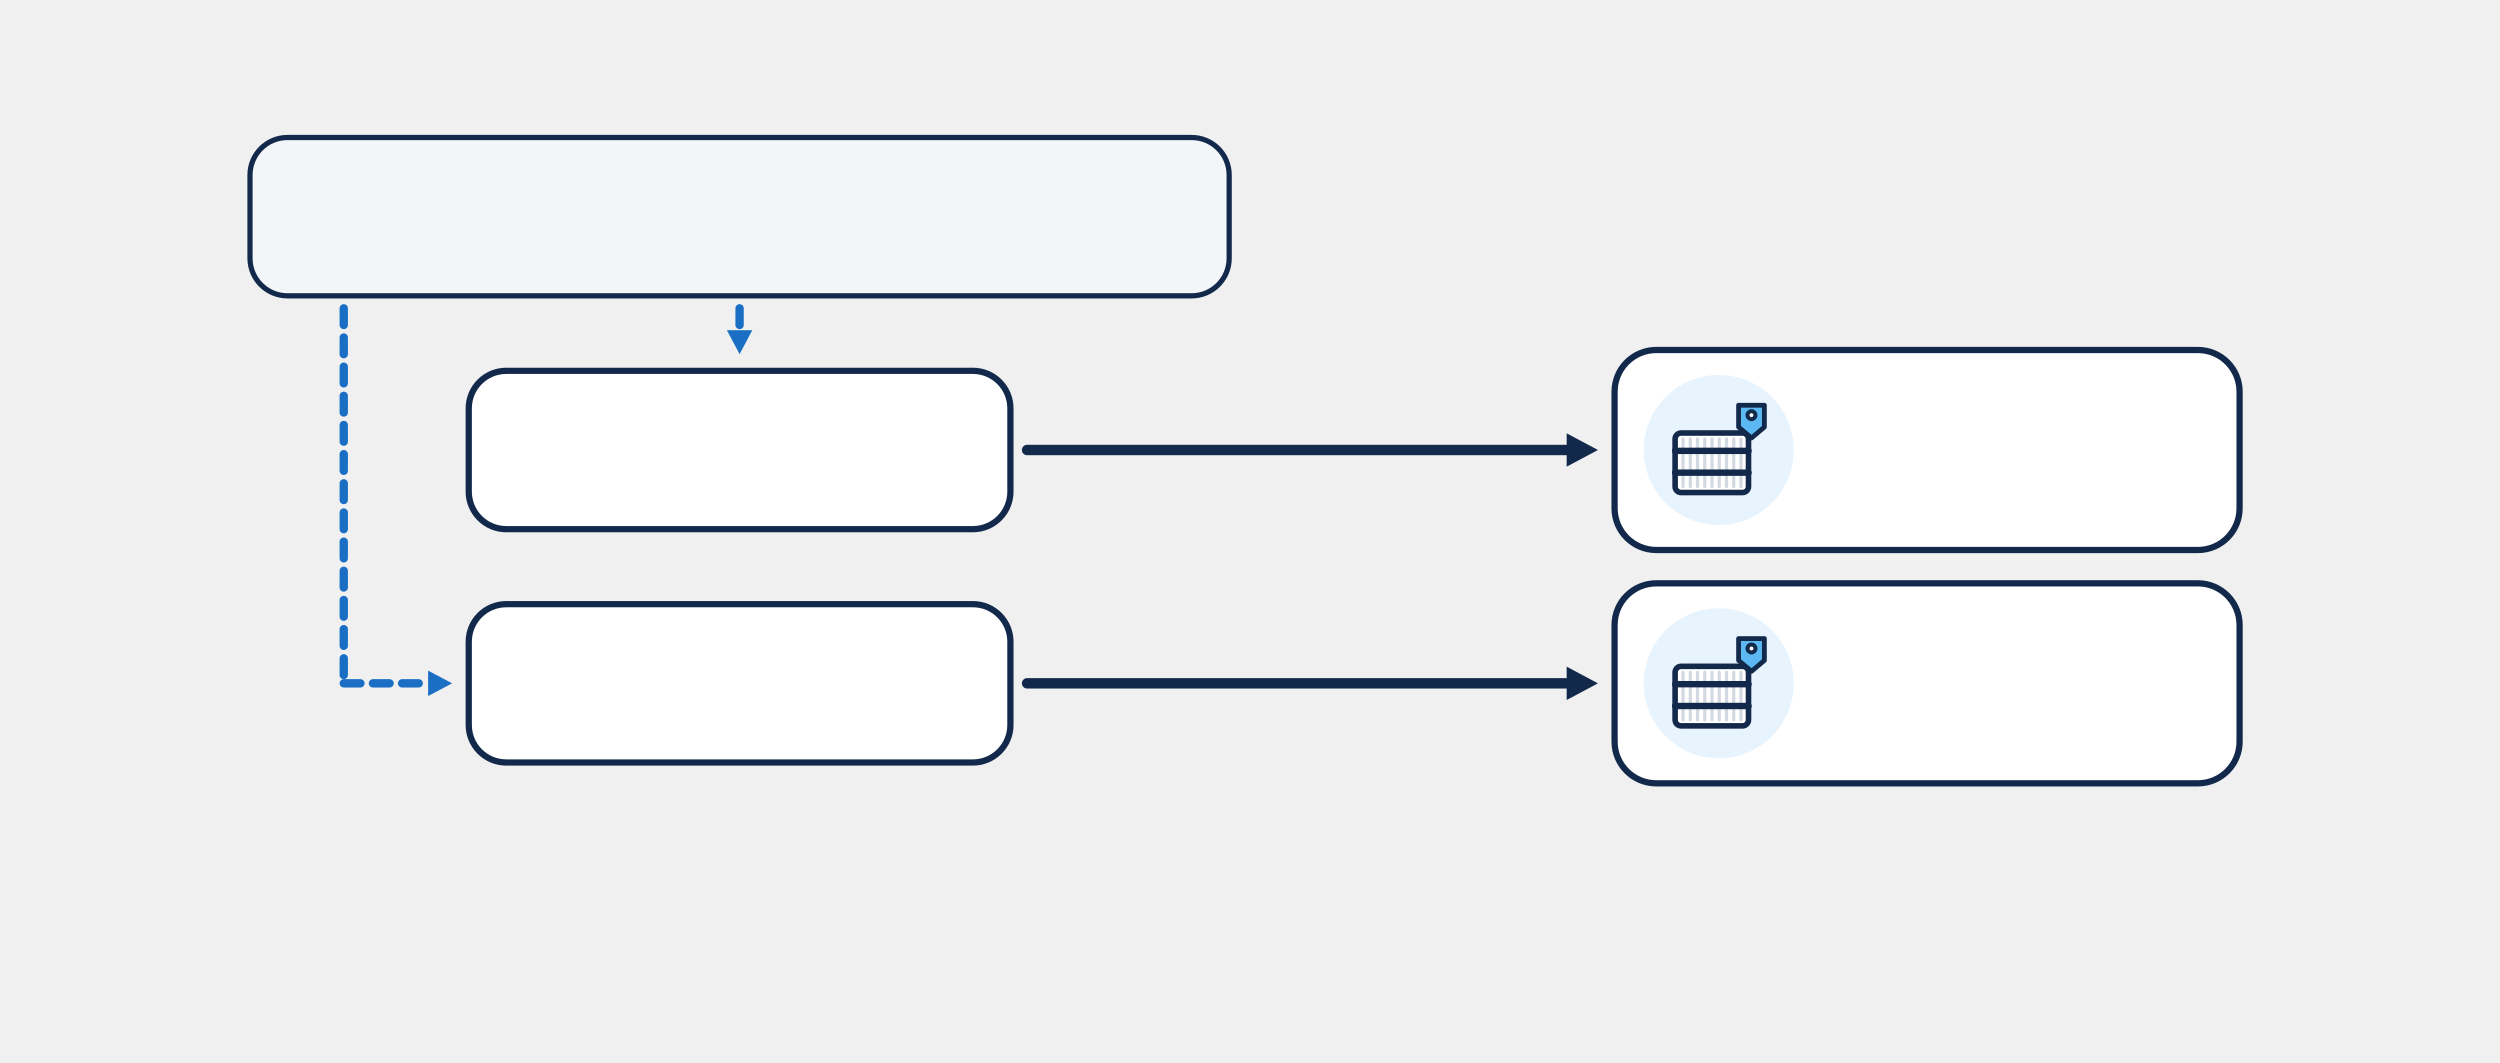
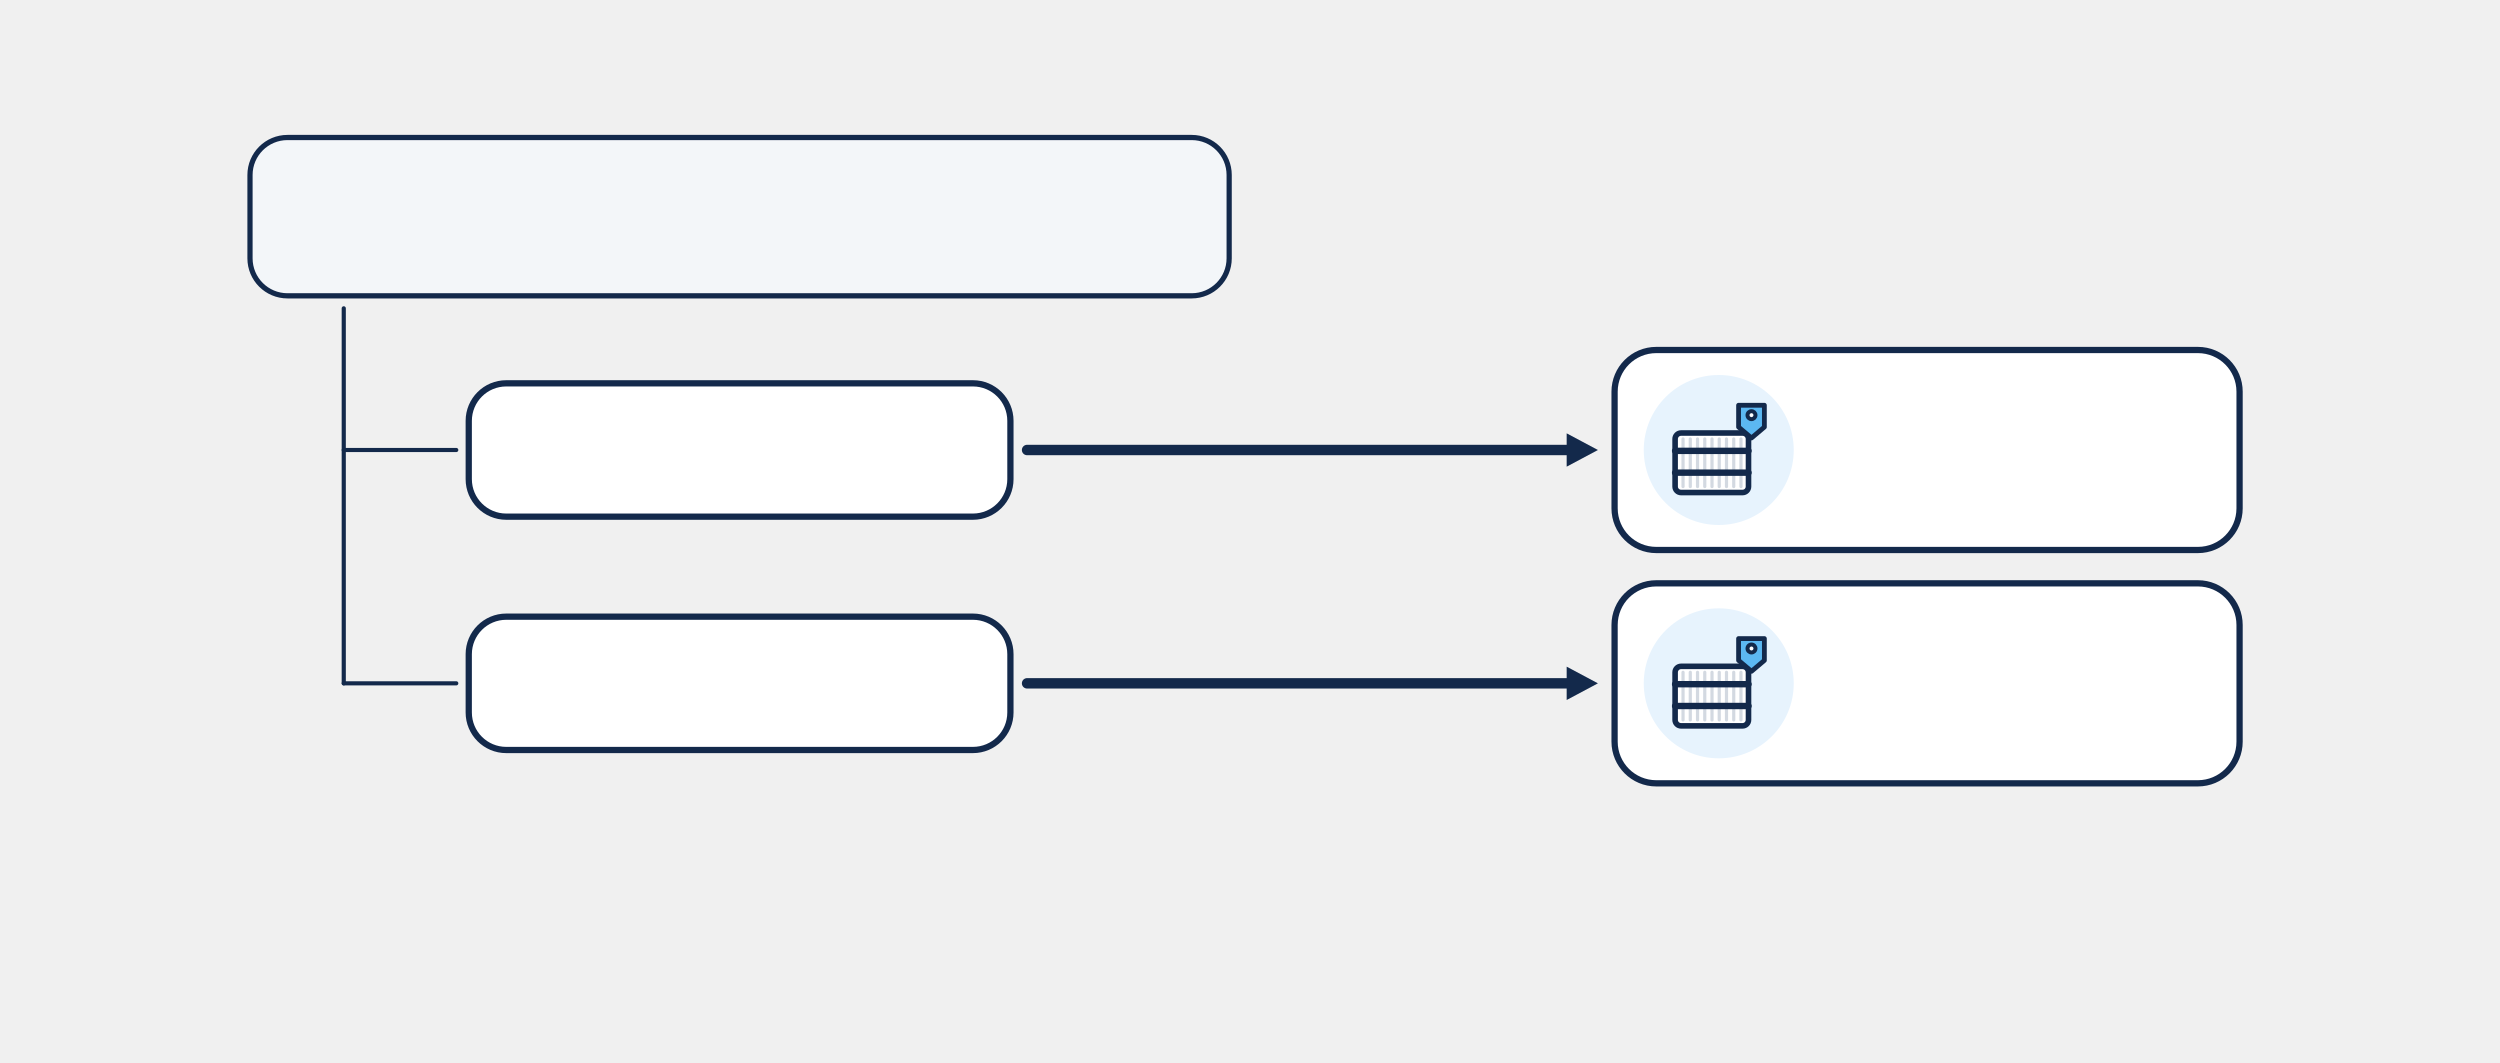
<svg xmlns="http://www.w3.org/2000/svg" viewBox="0 0 1200 510" width="1200" height="510">
  <g transform="translate(0 66)">
    <rect x="120" y="0" width="470" height="76" rx="18" ry="18" fill="#F3F6F9" stroke="#13294B" stroke-width="2.5" stroke-linecap="round" stroke-linejoin="round" />
-     <line x1="355.0" y1="82.0" x2="355.0" y2="90.0" stroke="#1A6FC4" stroke-width="4" fill="none" stroke-linecap="round" stroke-linejoin="round" />
-     <polygon points="355.0,104.0 348.9,92.5 361.1,92.5" fill="#1A6FC4" stroke="none" stroke-width="0" stroke-linecap="round" stroke-linejoin="round" />
-     <line x1="165.0" y1="82.0" x2="165.0" y2="90.0" stroke="#1A6FC4" stroke-width="4" fill="none" stroke-linecap="round" stroke-linejoin="round" />
-     <line x1="165.0" y1="96.0" x2="165.0" y2="104.0" stroke="#1A6FC4" stroke-width="4" fill="none" stroke-linecap="round" stroke-linejoin="round" />
-     <line x1="165.0" y1="110.0" x2="165.0" y2="118.0" stroke="#1A6FC4" stroke-width="4" fill="none" stroke-linecap="round" stroke-linejoin="round" />
-     <line x1="165.0" y1="124.0" x2="165.0" y2="132.0" stroke="#1A6FC4" stroke-width="4" fill="none" stroke-linecap="round" stroke-linejoin="round" />
-     <line x1="165.0" y1="138.0" x2="165.0" y2="146.0" stroke="#1A6FC4" stroke-width="4" fill="none" stroke-linecap="round" stroke-linejoin="round" />
-     <line x1="165.0" y1="152.0" x2="165.0" y2="160.0" stroke="#1A6FC4" stroke-width="4" fill="none" stroke-linecap="round" stroke-linejoin="round" />
-     <line x1="165.0" y1="166.0" x2="165.0" y2="174.0" stroke="#1A6FC4" stroke-width="4" fill="none" stroke-linecap="round" stroke-linejoin="round" />
-     <line x1="165.0" y1="180.0" x2="165.0" y2="188.0" stroke="#1A6FC4" stroke-width="4" fill="none" stroke-linecap="round" stroke-linejoin="round" />
-     <line x1="165.0" y1="194.0" x2="165.0" y2="202.0" stroke="#1A6FC4" stroke-width="4" fill="none" stroke-linecap="round" stroke-linejoin="round" />
-     <line x1="165.0" y1="208.0" x2="165.0" y2="216.0" stroke="#1A6FC4" stroke-width="4" fill="none" stroke-linecap="round" stroke-linejoin="round" />
-     <line x1="165.0" y1="222.0" x2="165.0" y2="230.0" stroke="#1A6FC4" stroke-width="4" fill="none" stroke-linecap="round" stroke-linejoin="round" />
-     <line x1="165.0" y1="236.0" x2="165.0" y2="244.0" stroke="#1A6FC4" stroke-width="4" fill="none" stroke-linecap="round" stroke-linejoin="round" />
-     <line x1="165.0" y1="250.0" x2="165.0" y2="258.0" stroke="#1A6FC4" stroke-width="4" fill="none" stroke-linecap="round" stroke-linejoin="round" />
-     <line x1="165.0" y1="262.0" x2="173.0" y2="262.0" stroke="#1A6FC4" stroke-width="4" fill="none" stroke-linecap="round" stroke-linejoin="round" />
-     <line x1="179.0" y1="262.0" x2="187.0" y2="262.0" stroke="#1A6FC4" stroke-width="4" fill="none" stroke-linecap="round" stroke-linejoin="round" />
-     <line x1="193.0" y1="262.0" x2="201.0" y2="262.0" stroke="#1A6FC4" stroke-width="4" fill="none" stroke-linecap="round" stroke-linejoin="round" />
-     <polygon points="217.0,262.0 205.5,268.1 205.5,255.9" fill="#1A6FC4" stroke="none" stroke-width="0" stroke-linecap="round" stroke-linejoin="round" />
-     <rect x="225" y="112" width="260" height="76" rx="18" ry="18" fill="#FFFFFF" stroke="#13294B" stroke-width="3" stroke-linecap="round" stroke-linejoin="round" />
+     <line x1="165" y1="82" x2="165" y2="262" stroke="#13294B" stroke-width="2" fill="none" stroke-linecap="round" stroke-linejoin="round" />
+     <line x1="165" y1="150" x2="219" y2="150" stroke="#13294B" stroke-width="2" fill="none" stroke-linecap="round" stroke-linejoin="round" />
+     <line x1="165" y1="262" x2="219" y2="262" stroke="#13294B" stroke-width="2" fill="none" stroke-linecap="round" stroke-linejoin="round" />
+     <rect x="225" y="118" width="260" height="64" rx="18" ry="18" fill="#FFFFFF" stroke="#13294B" stroke-width="3" stroke-linecap="round" stroke-linejoin="round" />
    <path d="M 493.0,150.0 L 755.1,150.0" stroke="#13294B" stroke-width="5" fill="none" stroke-linecap="round" stroke-linejoin="round" />
    <polygon points="767.0,150.0 752.0,158.0 752.0,142.0" fill="#13294B" stroke="none" stroke-width="0" stroke-linecap="round" stroke-linejoin="round" />
    <rect x="775.0" y="102.0" width="300" height="96" rx="20" ry="20" fill="#FFFFFF" stroke="#13294B" stroke-width="3" stroke-linecap="round" stroke-linejoin="round" />
    <circle cx="825.0" cy="150" r="36.0" fill="#E7F3FD" stroke="none" stroke-width="0" stroke-linecap="round" stroke-linejoin="round" />
    <g transform="translate(825.0 152.3226) scale(0.476129)">
      <rect x="-44" y="-22" width="74" height="60" rx="6" ry="6" fill="#FFFFFF" stroke="#13294B" stroke-width="5.65" stroke-linecap="round" stroke-linejoin="round" />
      <line x1="-36.0" y1="-16" x2="-36.0" y2="32" stroke="#D3D9E1" stroke-width="3.23" fill="none" stroke-linecap="round" stroke-linejoin="round" />
      <line x1="-28.7" y1="-16" x2="-28.7" y2="32" stroke="#D3D9E1" stroke-width="3.23" fill="none" stroke-linecap="round" stroke-linejoin="round" />
      <line x1="-21.4" y1="-16" x2="-21.4" y2="32" stroke="#D3D9E1" stroke-width="3.23" fill="none" stroke-linecap="round" stroke-linejoin="round" />
      <line x1="-14.1" y1="-16" x2="-14.1" y2="32" stroke="#D3D9E1" stroke-width="3.23" fill="none" stroke-linecap="round" stroke-linejoin="round" />
      <line x1="-6.8" y1="-16" x2="-6.8" y2="32" stroke="#D3D9E1" stroke-width="3.23" fill="none" stroke-linecap="round" stroke-linejoin="round" />
      <line x1="0.5" y1="-16" x2="0.5" y2="32" stroke="#D3D9E1" stroke-width="3.23" fill="none" stroke-linecap="round" stroke-linejoin="round" />
      <line x1="7.8" y1="-16" x2="7.8" y2="32" stroke="#D3D9E1" stroke-width="3.23" fill="none" stroke-linecap="round" stroke-linejoin="round" />
      <line x1="15.1" y1="-16" x2="15.1" y2="32" stroke="#D3D9E1" stroke-width="3.23" fill="none" stroke-linecap="round" stroke-linejoin="round" />
      <line x1="22.4" y1="-16" x2="22.4" y2="32" stroke="#D3D9E1" stroke-width="3.23" fill="none" stroke-linecap="round" stroke-linejoin="round" />
      <line x1="-44" y1="-4" x2="30" y2="-4" stroke="#13294B" stroke-width="6.46" fill="none" stroke-linecap="round" stroke-linejoin="round" />
      <line x1="-44" y1="18" x2="30" y2="18" stroke="#13294B" stroke-width="6.46" fill="none" stroke-linecap="round" stroke-linejoin="round" />
      <path d="M 20,-50 L 46,-50 L 46,-28 L 33,-17 L 20,-28 Z" stroke="#13294B" stroke-width="4.84" fill="#5CB8F2" stroke-linecap="round" stroke-linejoin="round" />
      <circle cx="33" cy="-40" r="4" fill="#FFFFFF" stroke="#13294B" stroke-width="4.04" stroke-linecap="round" stroke-linejoin="round" />
    </g>
-     <rect x="225" y="224" width="260" height="76" rx="18" ry="18" fill="#FFFFFF" stroke="#13294B" stroke-width="3" stroke-linecap="round" stroke-linejoin="round" />
+     <rect x="225" y="230" width="260" height="64" rx="18" ry="18" fill="#FFFFFF" stroke="#13294B" stroke-width="3" stroke-linecap="round" stroke-linejoin="round" />
    <path d="M 493.0,262.0 L 755.1,262.0" stroke="#13294B" stroke-width="5" fill="none" stroke-linecap="round" stroke-linejoin="round" />
    <polygon points="767.0,262.0 752.0,270.0 752.0,254.0" fill="#13294B" stroke="none" stroke-width="0" stroke-linecap="round" stroke-linejoin="round" />
    <rect x="775.0" y="214.0" width="300" height="96" rx="20" ry="20" fill="#FFFFFF" stroke="#13294B" stroke-width="3" stroke-linecap="round" stroke-linejoin="round" />
    <circle cx="825.0" cy="262" r="36.0" fill="#E7F3FD" stroke="none" stroke-width="0" stroke-linecap="round" stroke-linejoin="round" />
    <g transform="translate(825.0 264.3226) scale(0.476129)">
      <rect x="-44" y="-22" width="74" height="60" rx="6" ry="6" fill="#FFFFFF" stroke="#13294B" stroke-width="5.65" stroke-linecap="round" stroke-linejoin="round" />
      <line x1="-36.0" y1="-16" x2="-36.0" y2="32" stroke="#D3D9E1" stroke-width="3.23" fill="none" stroke-linecap="round" stroke-linejoin="round" />
      <line x1="-28.7" y1="-16" x2="-28.7" y2="32" stroke="#D3D9E1" stroke-width="3.23" fill="none" stroke-linecap="round" stroke-linejoin="round" />
      <line x1="-21.4" y1="-16" x2="-21.4" y2="32" stroke="#D3D9E1" stroke-width="3.23" fill="none" stroke-linecap="round" stroke-linejoin="round" />
      <line x1="-14.1" y1="-16" x2="-14.1" y2="32" stroke="#D3D9E1" stroke-width="3.23" fill="none" stroke-linecap="round" stroke-linejoin="round" />
      <line x1="-6.8" y1="-16" x2="-6.8" y2="32" stroke="#D3D9E1" stroke-width="3.23" fill="none" stroke-linecap="round" stroke-linejoin="round" />
      <line x1="0.5" y1="-16" x2="0.5" y2="32" stroke="#D3D9E1" stroke-width="3.23" fill="none" stroke-linecap="round" stroke-linejoin="round" />
      <line x1="7.8" y1="-16" x2="7.8" y2="32" stroke="#D3D9E1" stroke-width="3.23" fill="none" stroke-linecap="round" stroke-linejoin="round" />
      <line x1="15.1" y1="-16" x2="15.1" y2="32" stroke="#D3D9E1" stroke-width="3.23" fill="none" stroke-linecap="round" stroke-linejoin="round" />
      <line x1="22.4" y1="-16" x2="22.4" y2="32" stroke="#D3D9E1" stroke-width="3.23" fill="none" stroke-linecap="round" stroke-linejoin="round" />
      <line x1="-44" y1="-4" x2="30" y2="-4" stroke="#13294B" stroke-width="6.46" fill="none" stroke-linecap="round" stroke-linejoin="round" />
      <line x1="-44" y1="18" x2="30" y2="18" stroke="#13294B" stroke-width="6.46" fill="none" stroke-linecap="round" stroke-linejoin="round" />
      <path d="M 20,-50 L 46,-50 L 46,-28 L 33,-17 L 20,-28 Z" stroke="#13294B" stroke-width="4.84" fill="#5CB8F2" stroke-linecap="round" stroke-linejoin="round" />
      <circle cx="33" cy="-40" r="4" fill="#FFFFFF" stroke="#13294B" stroke-width="4.04" stroke-linecap="round" stroke-linejoin="round" />
    </g>
  </g>
</svg>
